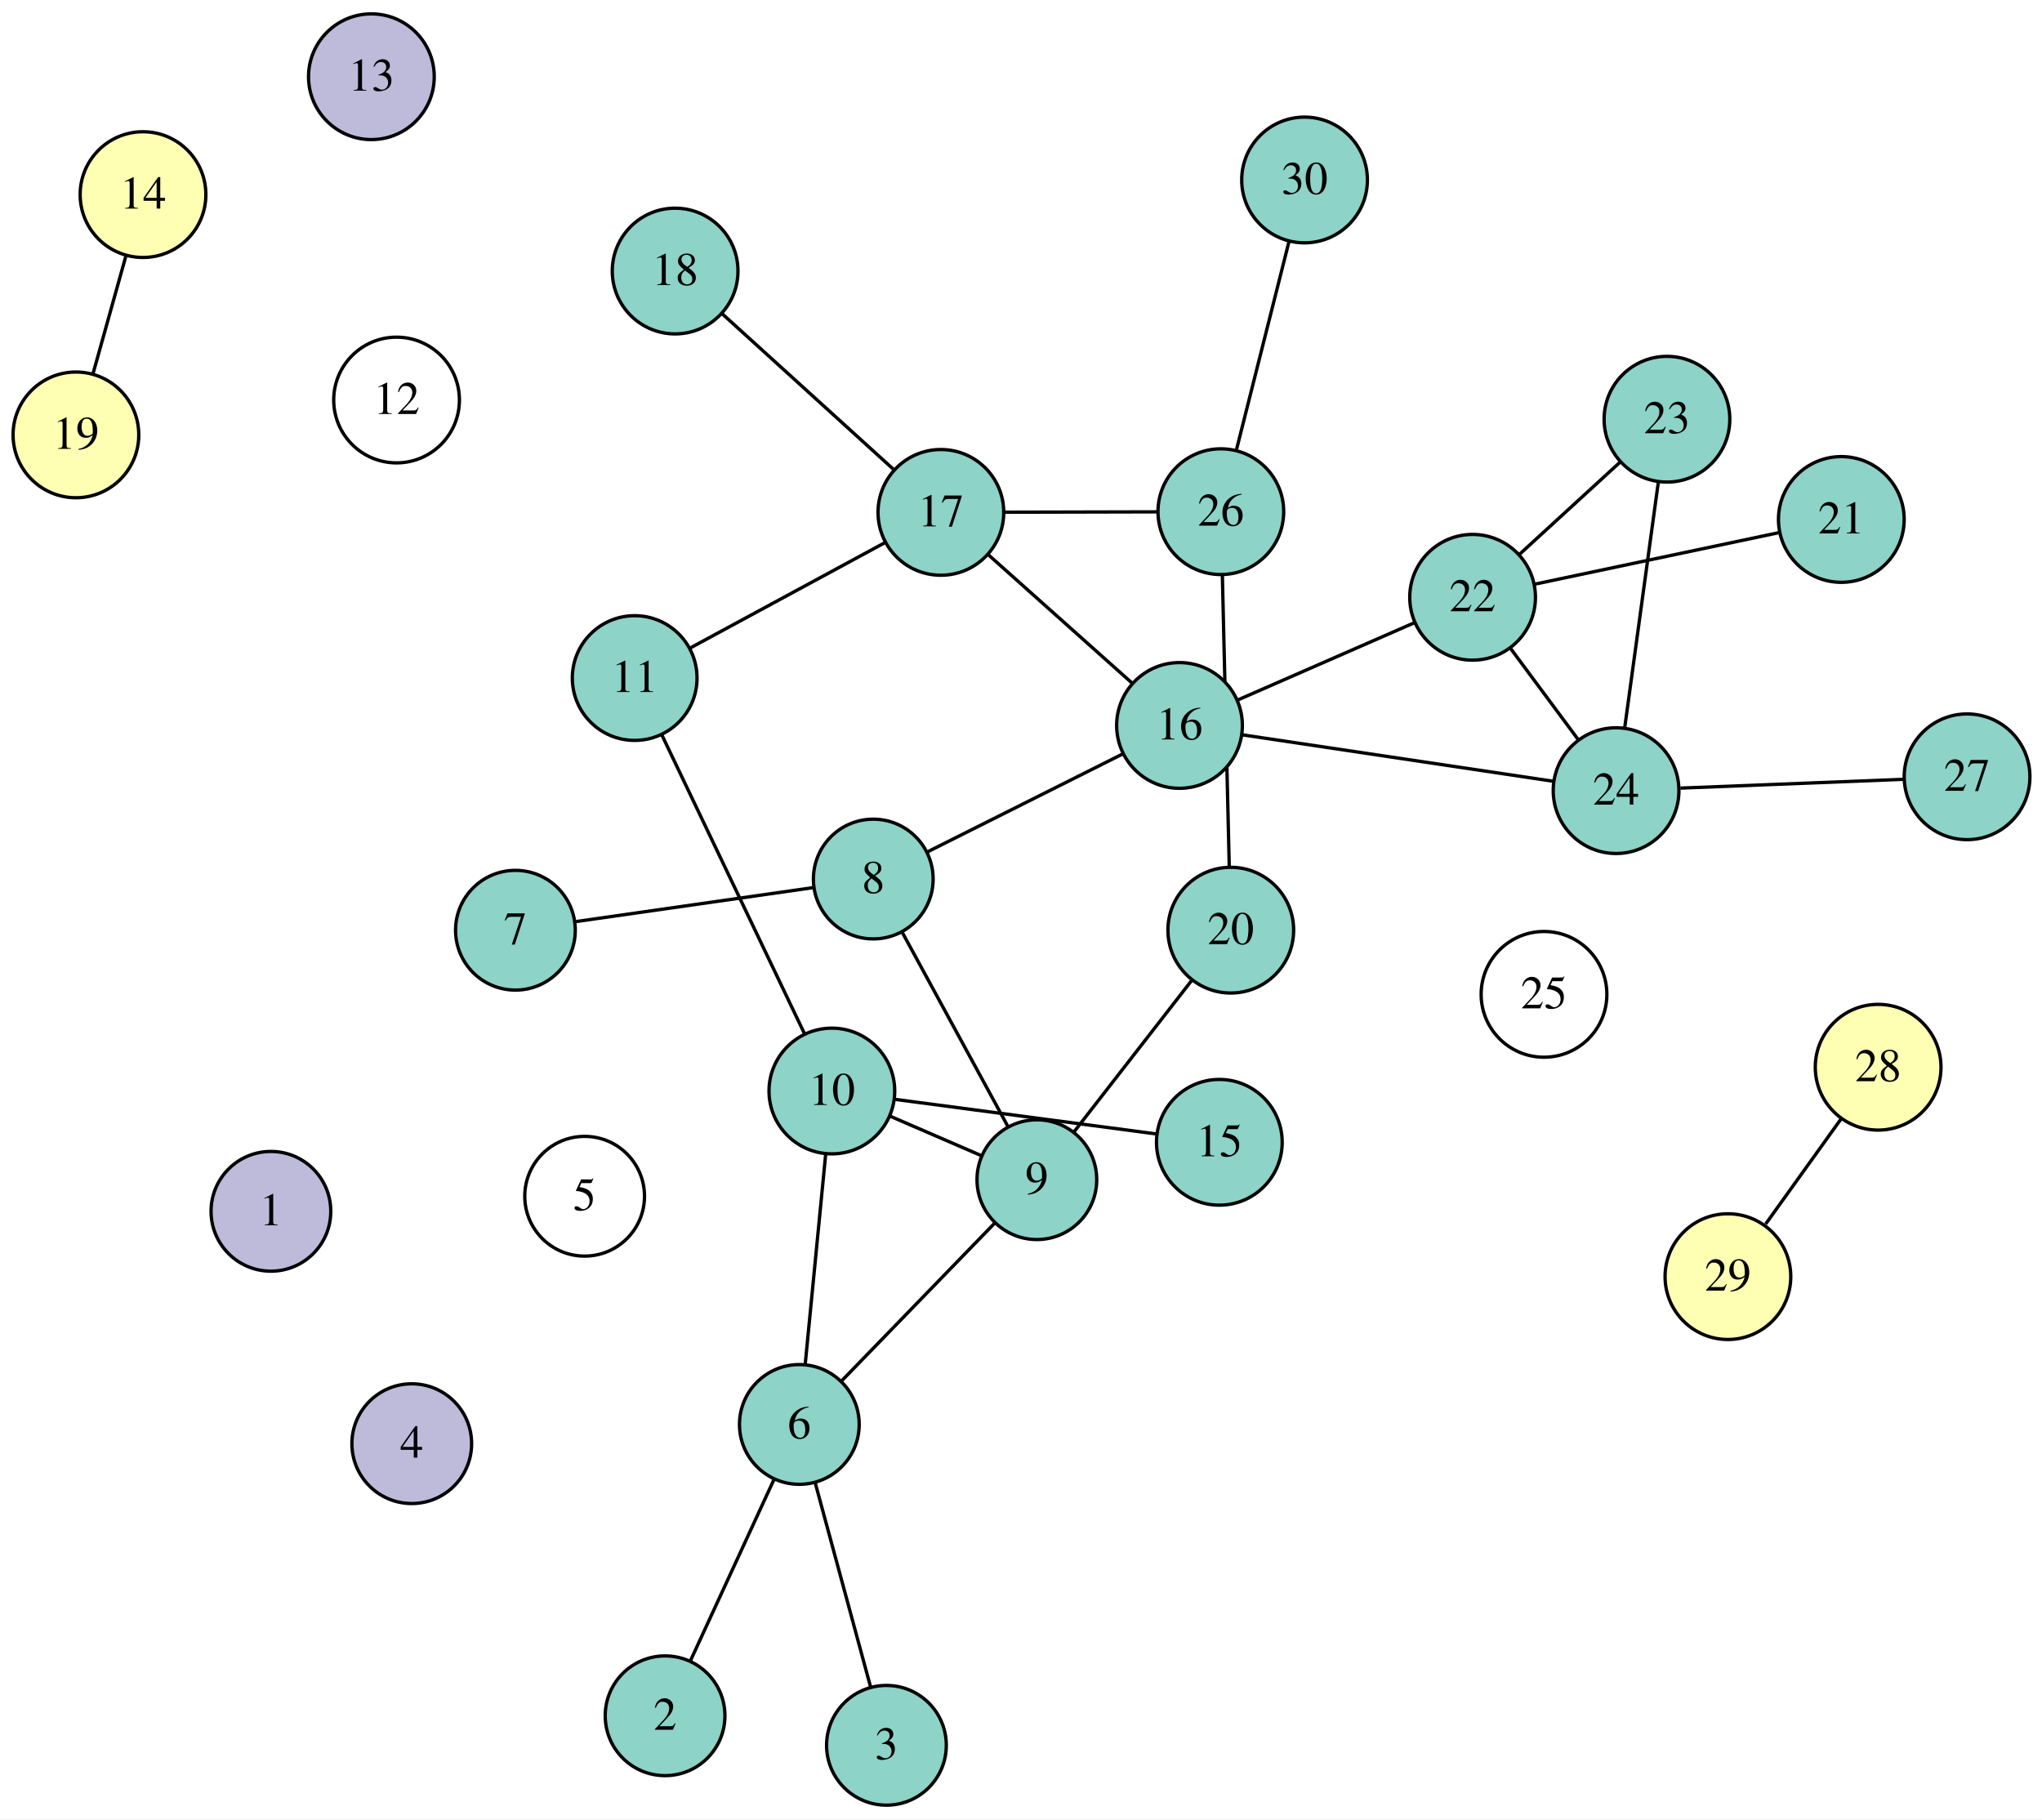
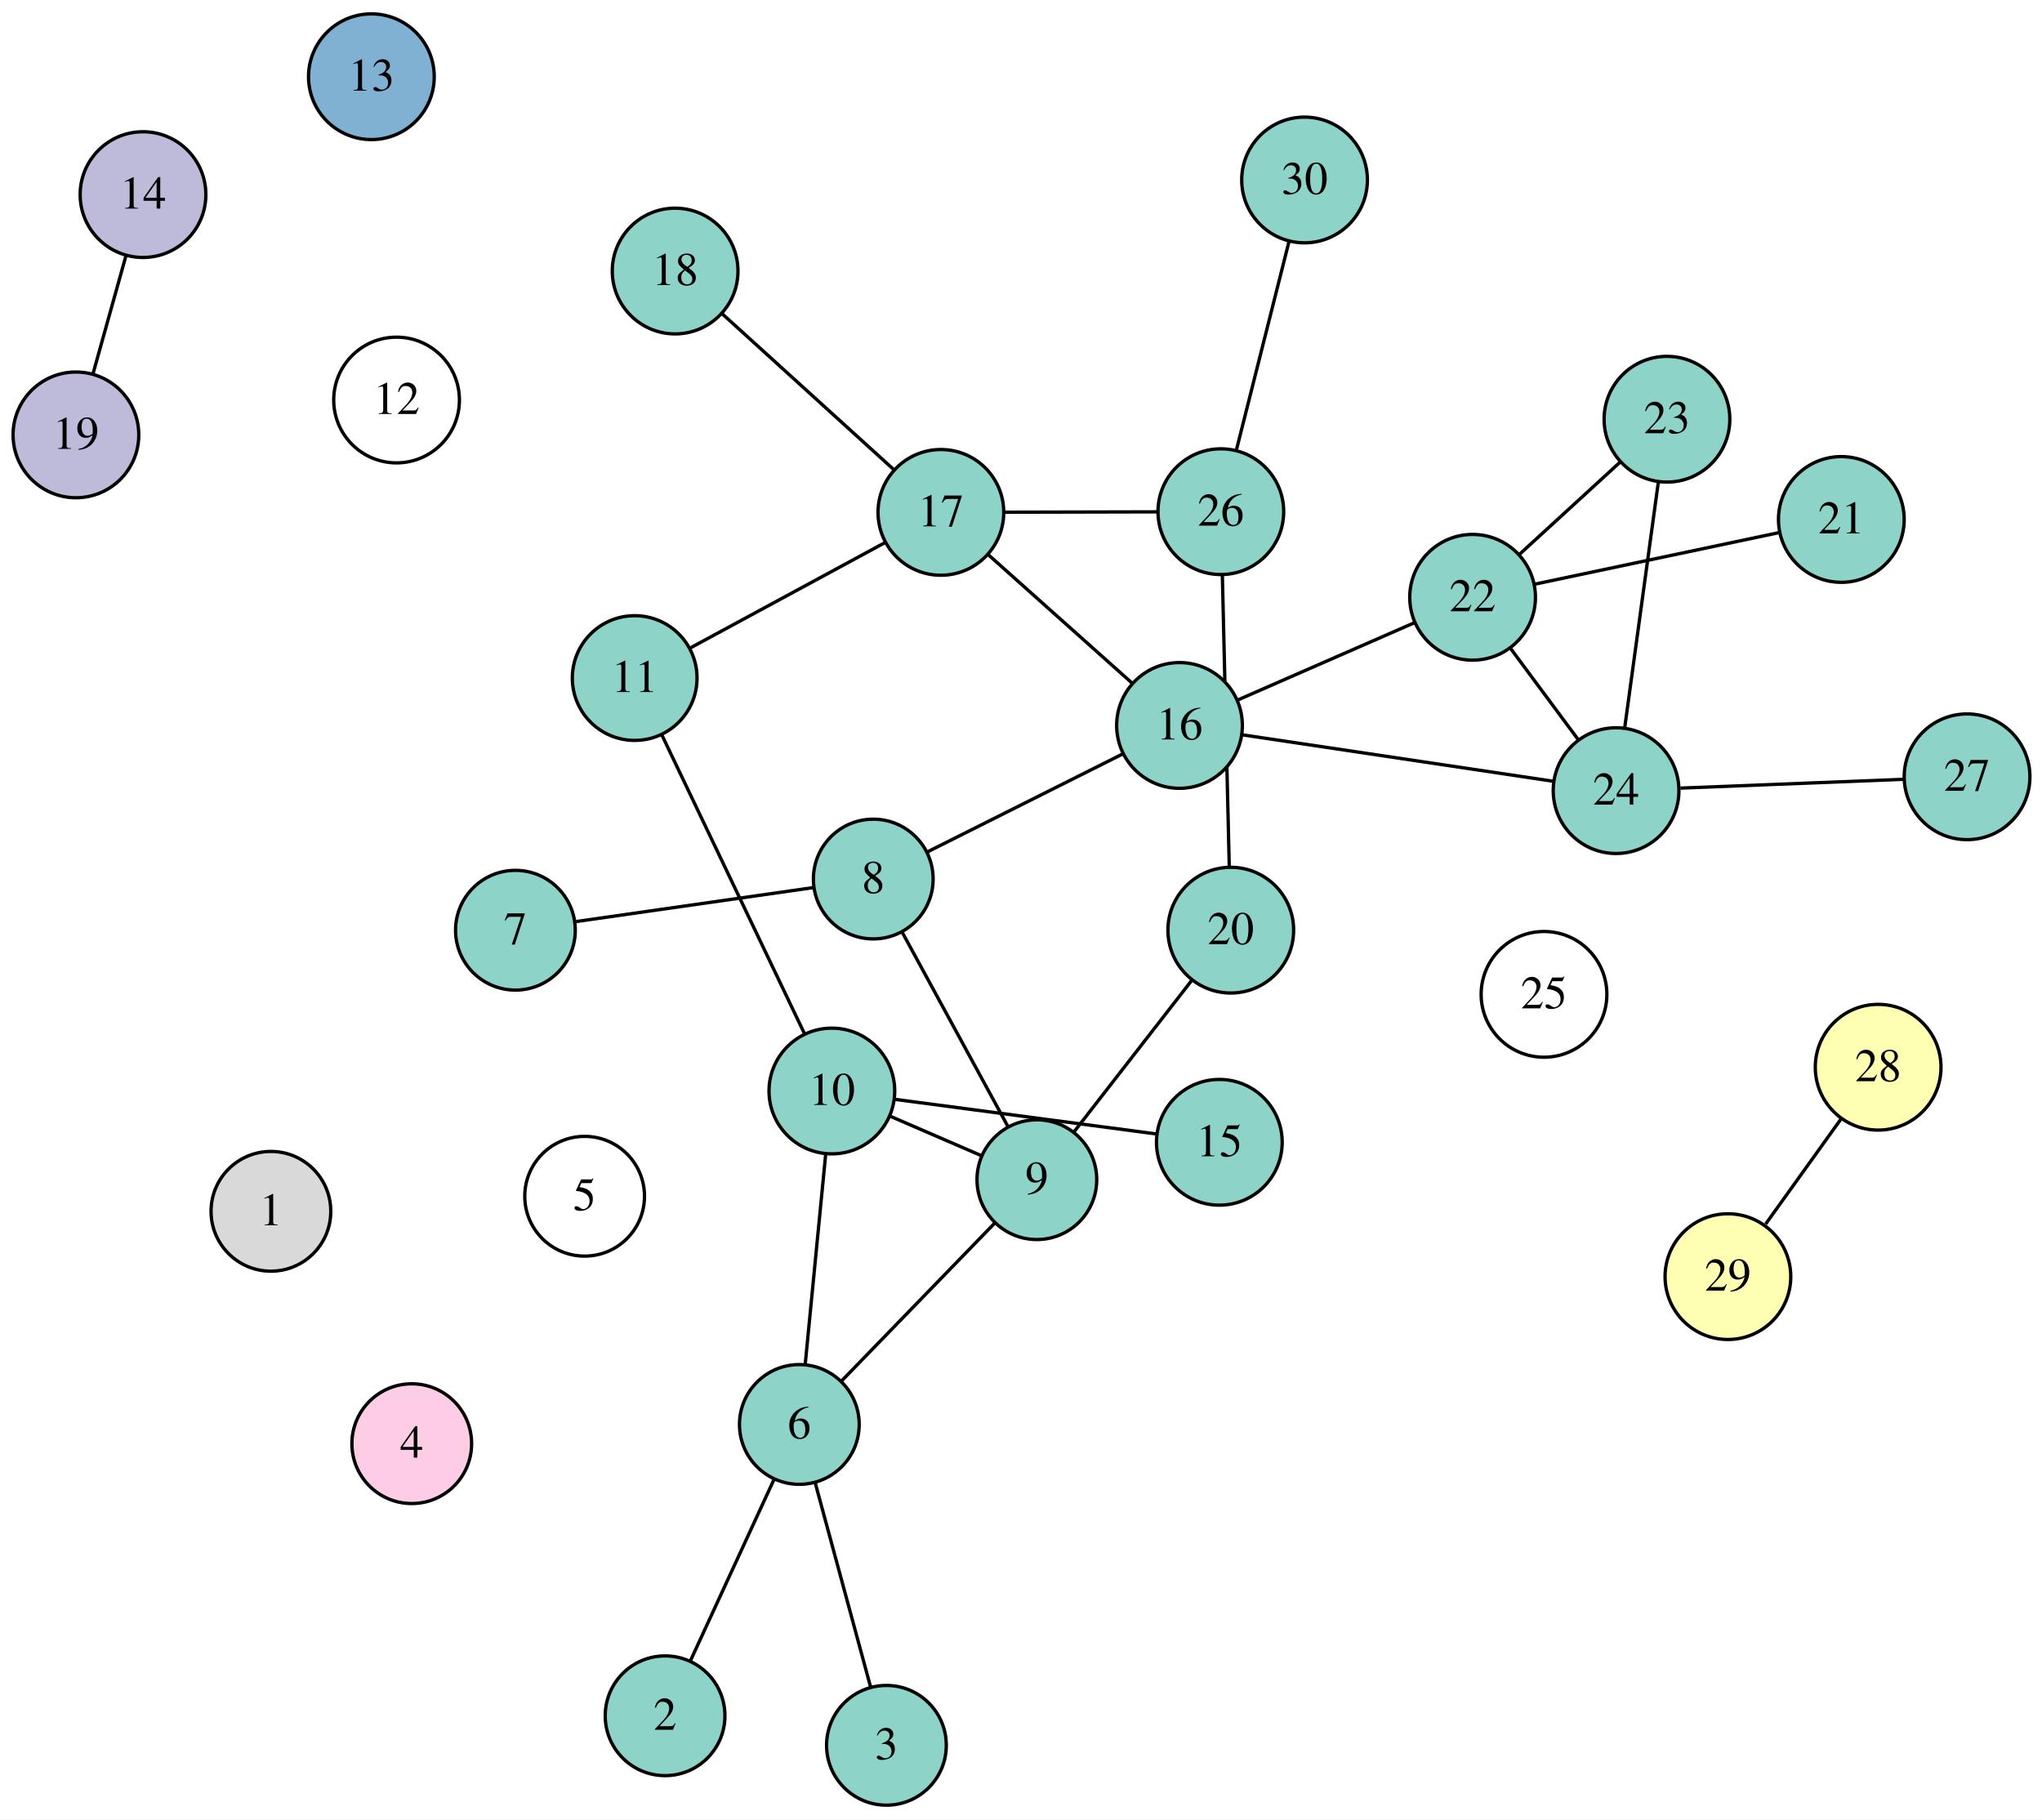
<svg xmlns="http://www.w3.org/2000/svg" width="614pt" height="547pt" viewBox="0.00 0.00 614.00 547.00">
  <g id="graph0" class="graph" transform="scale(1 1) rotate(0) translate(4 543)">
    <polygon fill="white" stroke="transparent" points="-4,4 -4,-543 610,-543 610,4 -4,4" />
    <g id="edge7" class="edge">
      <path fill="none" stroke="black" d="M241.16,-97.03C245.88,-79.63 253.05,-53.21 257.76,-35.84" />
    </g>
    <g id="edge8" class="edge">
      <path fill="none" stroke="black" d="M249.12,-127.88C262.12,-141.28 282.16,-161.92 295.11,-175.28" />
    </g>
    <g id="edge9" class="edge">
      <path fill="none" stroke="black" d="M238.1,-132.65C239.84,-150.45 242.49,-177.64 244.26,-195.85" />
    </g>
    <g id="edge10" class="edge">
      <path fill="none" stroke="black" d="M169.23,-265.93C189.14,-268.78 220.79,-273.3 240.59,-276.14" />
    </g>
    <g id="edge11" class="edge">
      <path fill="none" stroke="black" d="M267.37,-262.55C276.33,-246.1 290.13,-220.74 299.05,-204.34" />
    </g>
    <g id="edge12" class="edge">
      <path fill="none" stroke="black" d="M275.04,-286.96C291.59,-295.27 316.99,-308.01 333.72,-316.39" />
    </g>
    <g id="edge6" class="edge">
      <path fill="none" stroke="black" d="M203.57,-43.61C210.79,-59.27 221.59,-82.69 228.79,-98.32" />
    </g>
    <g id="edge13" class="edge">
      <path fill="none" stroke="black" d="M290.93,-195.61C282.51,-199.25 272.34,-203.65 263.81,-207.34" />
    </g>
    <g id="edge14" class="edge">
      <path fill="none" stroke="black" d="M319.01,-202.79C329.14,-215.82 343.97,-234.9 354.27,-248.15" />
    </g>
    <g id="edge15" class="edge">
      <path fill="none" stroke="black" d="M237.88,-232.25C226.56,-255.97 206.3,-298.38 195.01,-322.03" />
    </g>
    <g id="edge16" class="edge">
      <path fill="none" stroke="black" d="M265.11,-212.47C286.77,-209.6 322,-204.94 343.67,-202.07" />
    </g>
    <g id="edge17" class="edge">
      <path fill="none" stroke="black" d="M336.48,-337.55C323.91,-348.78 305.62,-365.1 293.05,-376.32" />
    </g>
    <g id="edge18" class="edge">
      <path fill="none" stroke="black" d="M368.07,-332.5C383.52,-339.26 405.98,-349.08 421.42,-355.83" />
    </g>
    <g id="edge19" class="edge">
      <path fill="none" stroke="black" d="M369.47,-322.08C394.42,-318.36 438.22,-311.81 463.16,-308.09" />
    </g>
    <g id="edge21" class="edge">
      <path fill="none" stroke="black" d="M365.62,-282.45C365.06,-306.1 364.11,-346.14 363.55,-369.87" />
    </g>
    <g id="edge23" class="edge">
      <path fill="none" stroke="black" d="M203.3,-348.05C219.85,-357 245.25,-370.74 261.97,-379.79" />
    </g>
    <g id="edge30" class="edge">
      <path fill="none" stroke="black" d="M298.01,-389C311.79,-389.04 330.3,-389.08 344.06,-389.11" />
    </g>
    <g id="edge29" class="edge">
      <path fill="none" stroke="black" d="M264.62,-401.93C250.08,-415.13 227.66,-435.49 213.16,-448.65" />
    </g>
    <g id="edge38" class="edge">
      <path fill="none" stroke="black" d="M450.13,-348.15C456.42,-339.67 464.22,-329.16 470.52,-320.66" />
    </g>
    <g id="edge36" class="edge">
      <path fill="none" stroke="black" d="M457.6,-367.39C477.99,-371.7 510.34,-378.52 530.76,-382.83" />
    </g>
    <g id="edge37" class="edge">
      <path fill="none" stroke="black" d="M452.94,-376.39C462.13,-384.8 474.05,-395.73 483.21,-404.12" />
    </g>
    <g id="edge39" class="edge">
      <path fill="none" stroke="black" d="M484.53,-324.23C487.34,-344.77 491.8,-377.35 494.62,-397.93" />
    </g>
    <g id="edge40" class="edge">
      <path fill="none" stroke="black" d="M501.29,-306.05C520.33,-306.8 549.23,-307.94 568.23,-308.69" />
    </g>
    <g id="edge41" class="edge">
      <path fill="none" stroke="black" d="M367.82,-407.92C372.32,-425.75 379.05,-452.41 383.54,-470.21" />
    </g>
    <g id="edge31" class="edge">
      <path fill="none" stroke="black" d="M33.81,-465.88C30.77,-455.02 26.96,-441.36 23.94,-430.54" />
    </g>
    <g id="edge42" class="edge">
      <path fill="none" stroke="black" d="M549.56,-206.57C542.67,-196.95 533.84,-184.65 526.91,-174.99" />
    </g>
    <g id="node1" class="node">
-       <ellipse fill="#bebada" stroke="black" cx="77.46" cy="-178.81" rx="18" ry="18" />
+       <ellipse fill="#d9d9d9" stroke="black" cx="77.46" cy="-178.81" rx="18" ry="18" />
      <text text-anchor="middle" x="77.46" y="-174.61" font-family="Times,serif" font-size="14.00">1</text>
    </g>
    <g id="node2" class="node">
      <ellipse fill="white" stroke="black" cx="171.79" cy="-183.34" rx="18" ry="18" />
      <text text-anchor="middle" x="171.79" y="-179.14" font-family="Times,serif" font-size="14.00">5</text>
    </g>
    <g id="node3" class="node">
-       <ellipse fill="#bebada" stroke="black" cx="119.81" cy="-108.95" rx="18" ry="18" />
+       <ellipse fill="#fccde5" stroke="black" cx="119.81" cy="-108.95" rx="18" ry="18" />
      <text text-anchor="middle" x="119.81" y="-104.75" font-family="Times,serif" font-size="14.00">4</text>
    </g>
    <g id="node4" class="node">
      <ellipse fill="#8dd3c7" stroke="black" cx="236.35" cy="-114.73" rx="18" ry="18" />
      <text text-anchor="middle" x="236.35" y="-110.53" font-family="Times,serif" font-size="14.00">6</text>
    </g>
    <g id="node5" class="node">
      <ellipse fill="#8dd3c7" stroke="black" cx="150.98" cy="-263.32" rx="18" ry="18" />
      <text text-anchor="middle" x="150.98" y="-259.12" font-family="Times,serif" font-size="14.00">7</text>
    </g>
    <g id="node6" class="node">
      <ellipse fill="#8dd3c7" stroke="black" cx="258.58" cy="-278.71" rx="18" ry="18" />
      <text text-anchor="middle" x="258.58" y="-274.51" font-family="Times,serif" font-size="14.00">8</text>
    </g>
    <g id="node7" class="node">
      <ellipse fill="#8dd3c7" stroke="black" cx="195.98" cy="-27.14" rx="18" ry="18" />
      <text text-anchor="middle" x="195.98" y="-22.94" font-family="Times,serif" font-size="14.00">2</text>
    </g>
    <g id="node8" class="node">
      <ellipse fill="#8dd3c7" stroke="black" cx="262.54" cy="-18.26" rx="18" ry="18" />
      <text text-anchor="middle" x="262.54" y="-14.06" font-family="Times,serif" font-size="14.00">3</text>
    </g>
    <g id="node9" class="node">
      <ellipse fill="#8dd3c7" stroke="black" cx="307.77" cy="-188.32" rx="18" ry="18" />
      <text text-anchor="middle" x="307.77" y="-184.12" font-family="Times,serif" font-size="14.00">9</text>
    </g>
    <g id="node10" class="node">
      <ellipse fill="#8dd3c7" stroke="black" cx="246.13" cy="-214.98" rx="18.9" ry="18.9" />
      <text text-anchor="middle" x="246.13" y="-210.78" font-family="Times,serif" font-size="14.00">10</text>
    </g>
    <g id="node11" class="node">
      <ellipse fill="#8dd3c7" stroke="black" cx="350.66" cy="-324.89" rx="18.9" ry="18.9" />
      <text text-anchor="middle" x="350.66" y="-320.69" font-family="Times,serif" font-size="14.00">16</text>
    </g>
    <g id="node12" class="node">
      <ellipse fill="#8dd3c7" stroke="black" cx="366.08" cy="-263.34" rx="18.9" ry="18.9" />
      <text text-anchor="middle" x="366.08" y="-259.14" font-family="Times,serif" font-size="14.00">20</text>
    </g>
    <g id="node13" class="node">
      <ellipse fill="#8dd3c7" stroke="black" cx="186.84" cy="-339.14" rx="18.75" ry="18.75" />
      <text text-anchor="middle" x="186.84" y="-334.94" font-family="Times,serif" font-size="14.00">11</text>
    </g>
    <g id="node14" class="node">
      <ellipse fill="#8dd3c7" stroke="black" cx="362.64" cy="-199.56" rx="18.9" ry="18.9" />
      <text text-anchor="middle" x="362.64" y="-195.36" font-family="Times,serif" font-size="14.00">15</text>
    </g>
    <g id="node15" class="node">
      <ellipse fill="#8dd3c7" stroke="black" cx="278.91" cy="-388.95" rx="18.9" ry="18.9" />
      <text text-anchor="middle" x="278.91" y="-384.75" font-family="Times,serif" font-size="14.00">17</text>
    </g>
    <g id="node16" class="node">
      <ellipse fill="#8dd3c7" stroke="black" cx="438.79" cy="-363.42" rx="18.9" ry="18.9" />
      <text text-anchor="middle" x="438.79" y="-359.22" font-family="Times,serif" font-size="14.00">22</text>
    </g>
    <g id="node17" class="node">
      <ellipse fill="#8dd3c7" stroke="black" cx="481.93" cy="-305.29" rx="18.9" ry="18.9" />
      <text text-anchor="middle" x="481.93" y="-301.09" font-family="Times,serif" font-size="14.00">24</text>
    </g>
    <g id="node18" class="node">
      <ellipse fill="white" stroke="black" cx="460.26" cy="-244.04" rx="18.9" ry="18.9" />
      <text text-anchor="middle" x="460.26" y="-239.84" font-family="Times,serif" font-size="14.00">25</text>
    </g>
    <g id="node19" class="node">
      <ellipse fill="#8dd3c7" stroke="black" cx="363.09" cy="-389.16" rx="18.9" ry="18.9" />
      <text text-anchor="middle" x="363.09" y="-384.96" font-family="Times,serif" font-size="14.00">26</text>
    </g>
    <g id="node20" class="node">
      <ellipse fill="white" stroke="black" cx="115.24" cy="-422.73" rx="18.9" ry="18.9" />
      <text text-anchor="middle" x="115.24" y="-418.53" font-family="Times,serif" font-size="14.00">12</text>
    </g>
    <g id="node21" class="node">
-       <ellipse fill="#bebada" stroke="black" cx="107.67" cy="-519.93" rx="18.9" ry="18.9" />
+       <ellipse fill="#80b1d3" stroke="black" cx="107.67" cy="-519.93" rx="18.9" ry="18.9" />
      <text text-anchor="middle" x="107.67" y="-515.73" font-family="Times,serif" font-size="14.00">13</text>
    </g>
    <g id="node22" class="node">
-       <ellipse fill="#ffffb3" stroke="black" cx="39" cy="-484.49" rx="18.9" ry="18.9" />
+       <ellipse fill="#bebada" stroke="black" cx="39" cy="-484.49" rx="18.9" ry="18.9" />
      <text text-anchor="middle" x="39" y="-480.29" font-family="Times,serif" font-size="14.00">14</text>
    </g>
    <g id="node23" class="node">
      <ellipse fill="#8dd3c7" stroke="black" cx="199" cy="-461.51" rx="18.9" ry="18.9" />
      <text text-anchor="middle" x="199" y="-457.31" font-family="Times,serif" font-size="14.00">18</text>
    </g>
    <g id="node24" class="node">
-       <ellipse fill="#ffffb3" stroke="black" cx="18.83" cy="-412.25" rx="18.9" ry="18.9" />
+       <ellipse fill="#bebada" stroke="black" cx="18.83" cy="-412.25" rx="18.9" ry="18.9" />
      <text text-anchor="middle" x="18.83" y="-408.05" font-family="Times,serif" font-size="14.00">19</text>
    </g>
    <g id="node25" class="node">
      <ellipse fill="#ffffb3" stroke="black" cx="560.73" cy="-222.13" rx="18.9" ry="18.9" />
      <text text-anchor="middle" x="560.73" y="-217.93" font-family="Times,serif" font-size="14.00">28</text>
    </g>
    <g id="node26" class="node">
      <ellipse fill="#ffffb3" stroke="black" cx="515.56" cy="-159.17" rx="18.9" ry="18.9" />
      <text text-anchor="middle" x="515.56" y="-154.97" font-family="Times,serif" font-size="14.00">29</text>
    </g>
    <g id="node27" class="node">
      <ellipse fill="#8dd3c7" stroke="black" cx="549.66" cy="-386.82" rx="18.9" ry="18.9" />
      <text text-anchor="middle" x="549.66" y="-382.62" font-family="Times,serif" font-size="14.00">21</text>
    </g>
    <g id="node28" class="node">
      <ellipse fill="#8dd3c7" stroke="black" cx="497.23" cy="-416.96" rx="18.9" ry="18.9" />
      <text text-anchor="middle" x="497.23" y="-412.76" font-family="Times,serif" font-size="14.00">23</text>
    </g>
    <g id="node29" class="node">
      <ellipse fill="#8dd3c7" stroke="black" cx="587.47" cy="-309.45" rx="18.9" ry="18.9" />
      <text text-anchor="middle" x="587.47" y="-305.25" font-family="Times,serif" font-size="14.00">27</text>
    </g>
    <g id="node30" class="node">
      <ellipse fill="#8dd3c7" stroke="black" cx="388.26" cy="-488.89" rx="18.9" ry="18.9" />
      <text text-anchor="middle" x="388.26" y="-484.69" font-family="Times,serif" font-size="14.00">30</text>
    </g>
  </g>
</svg>
